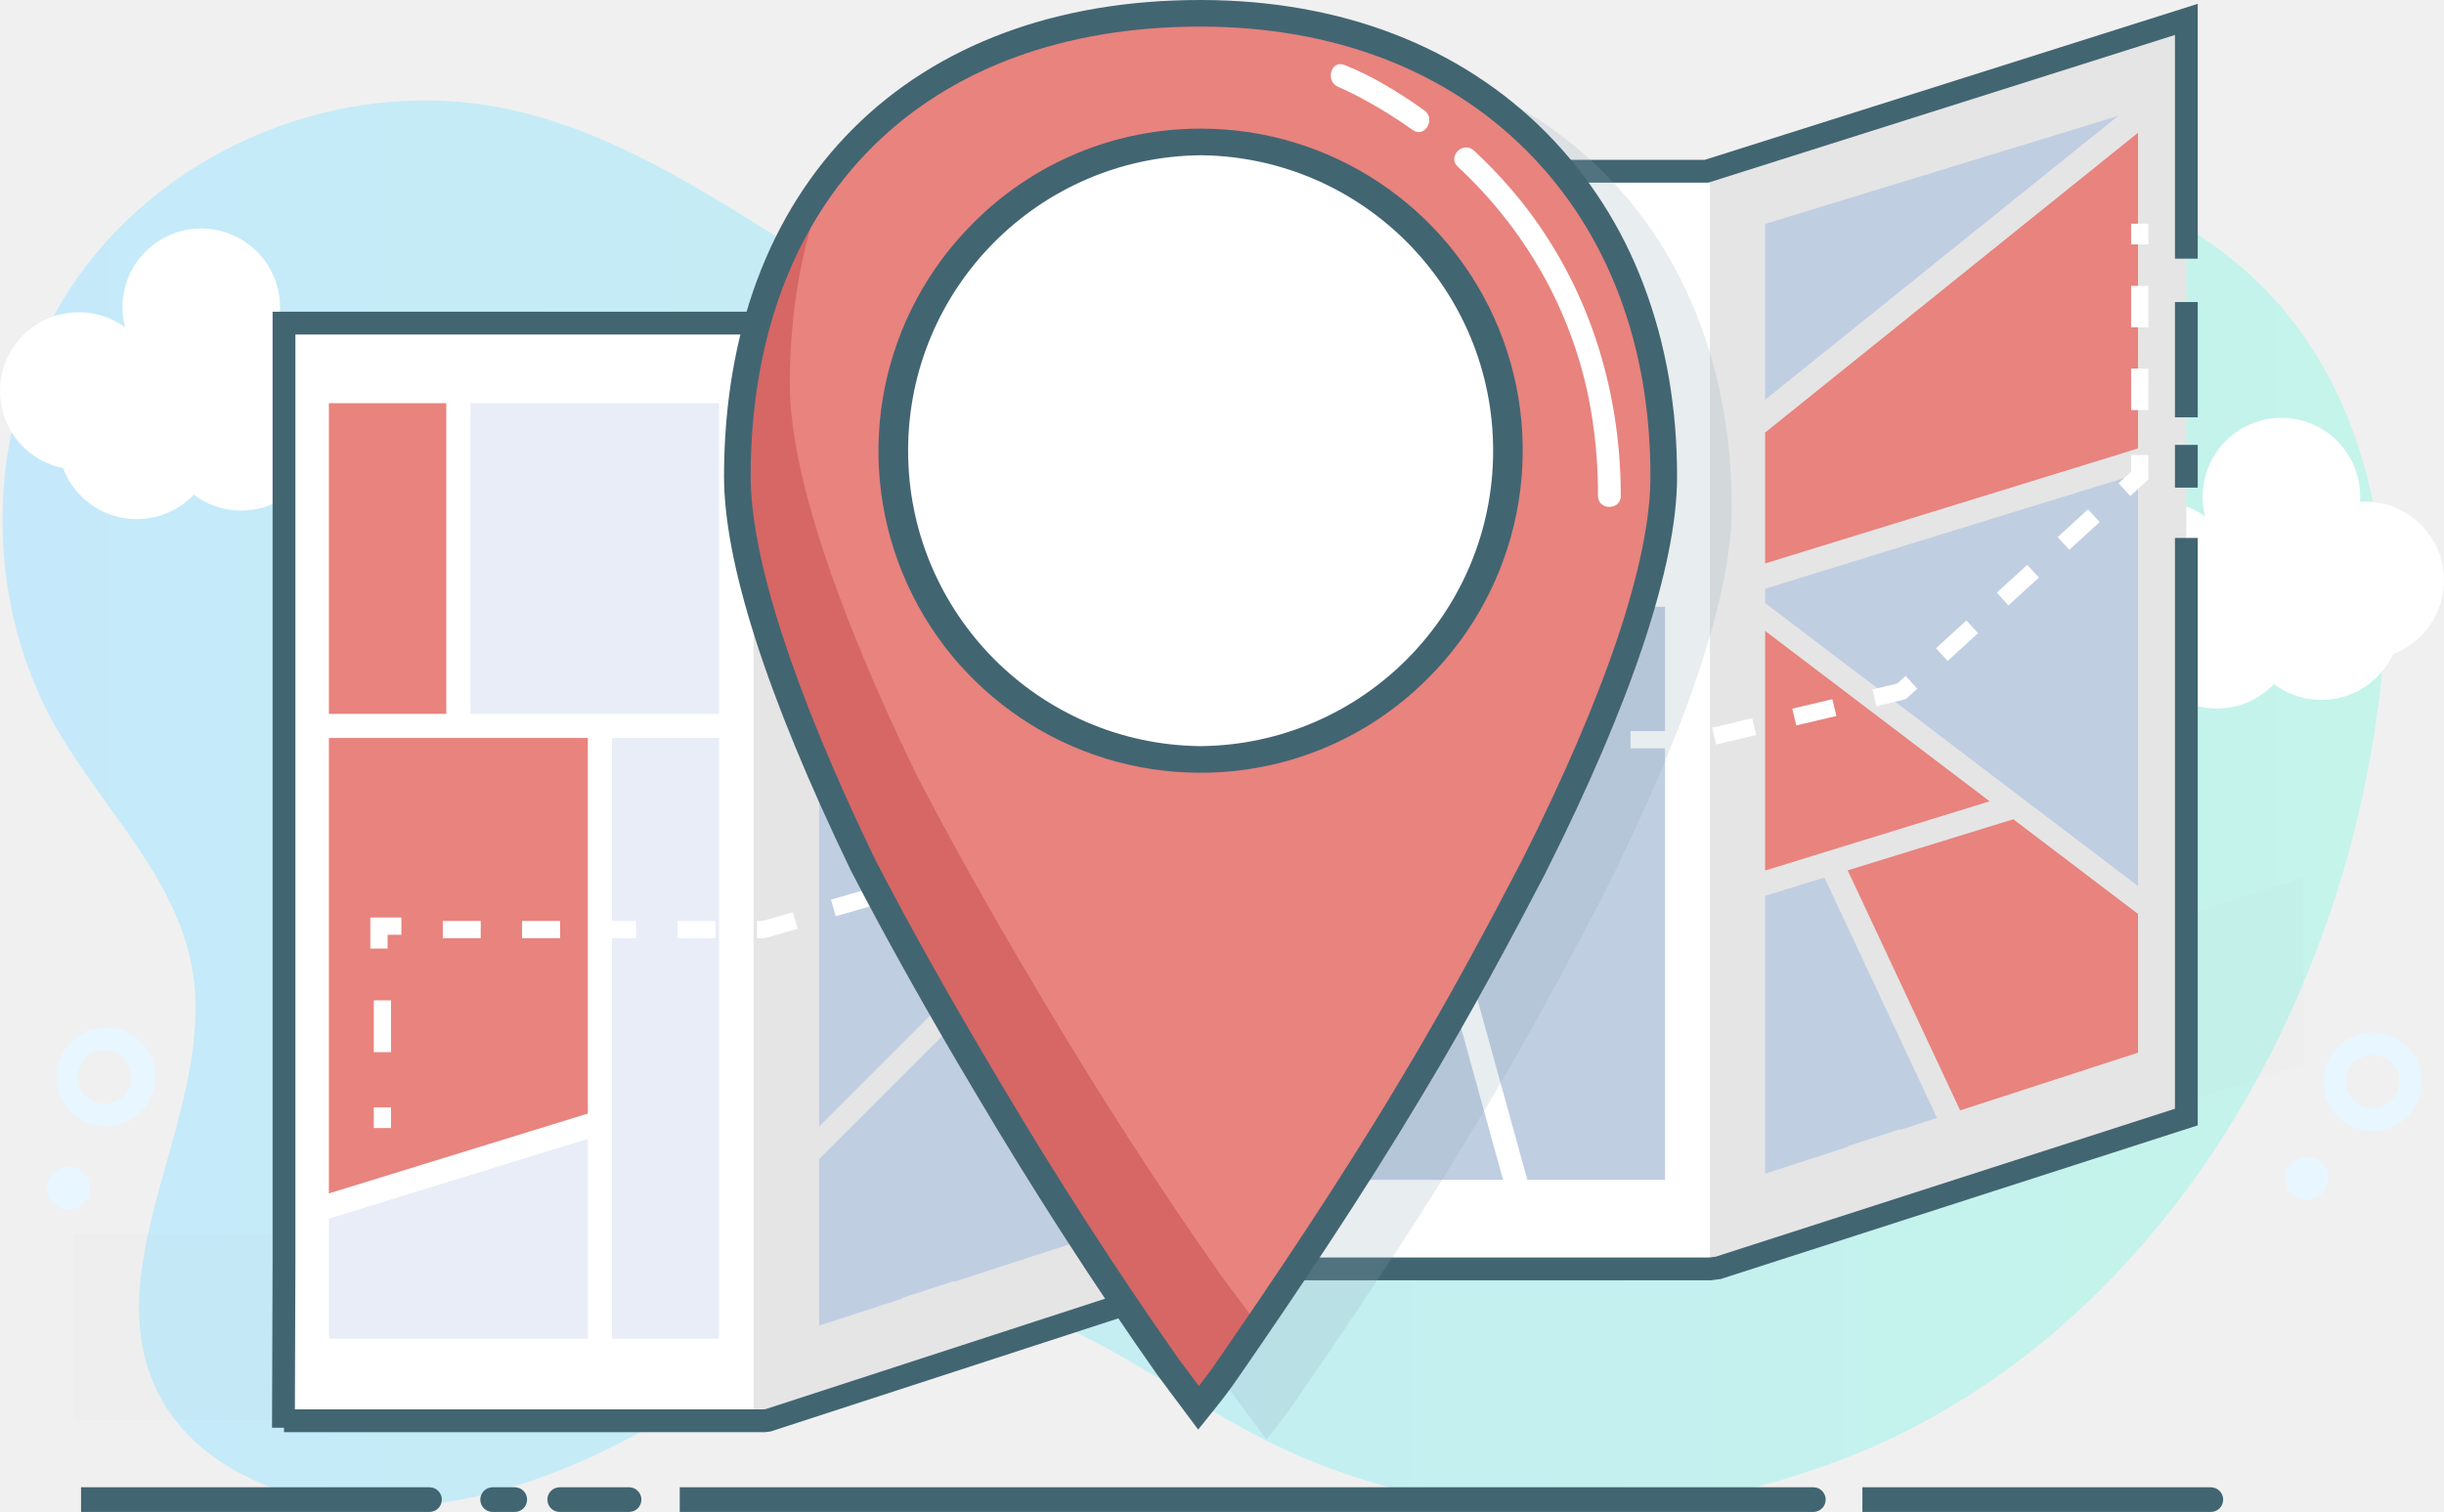
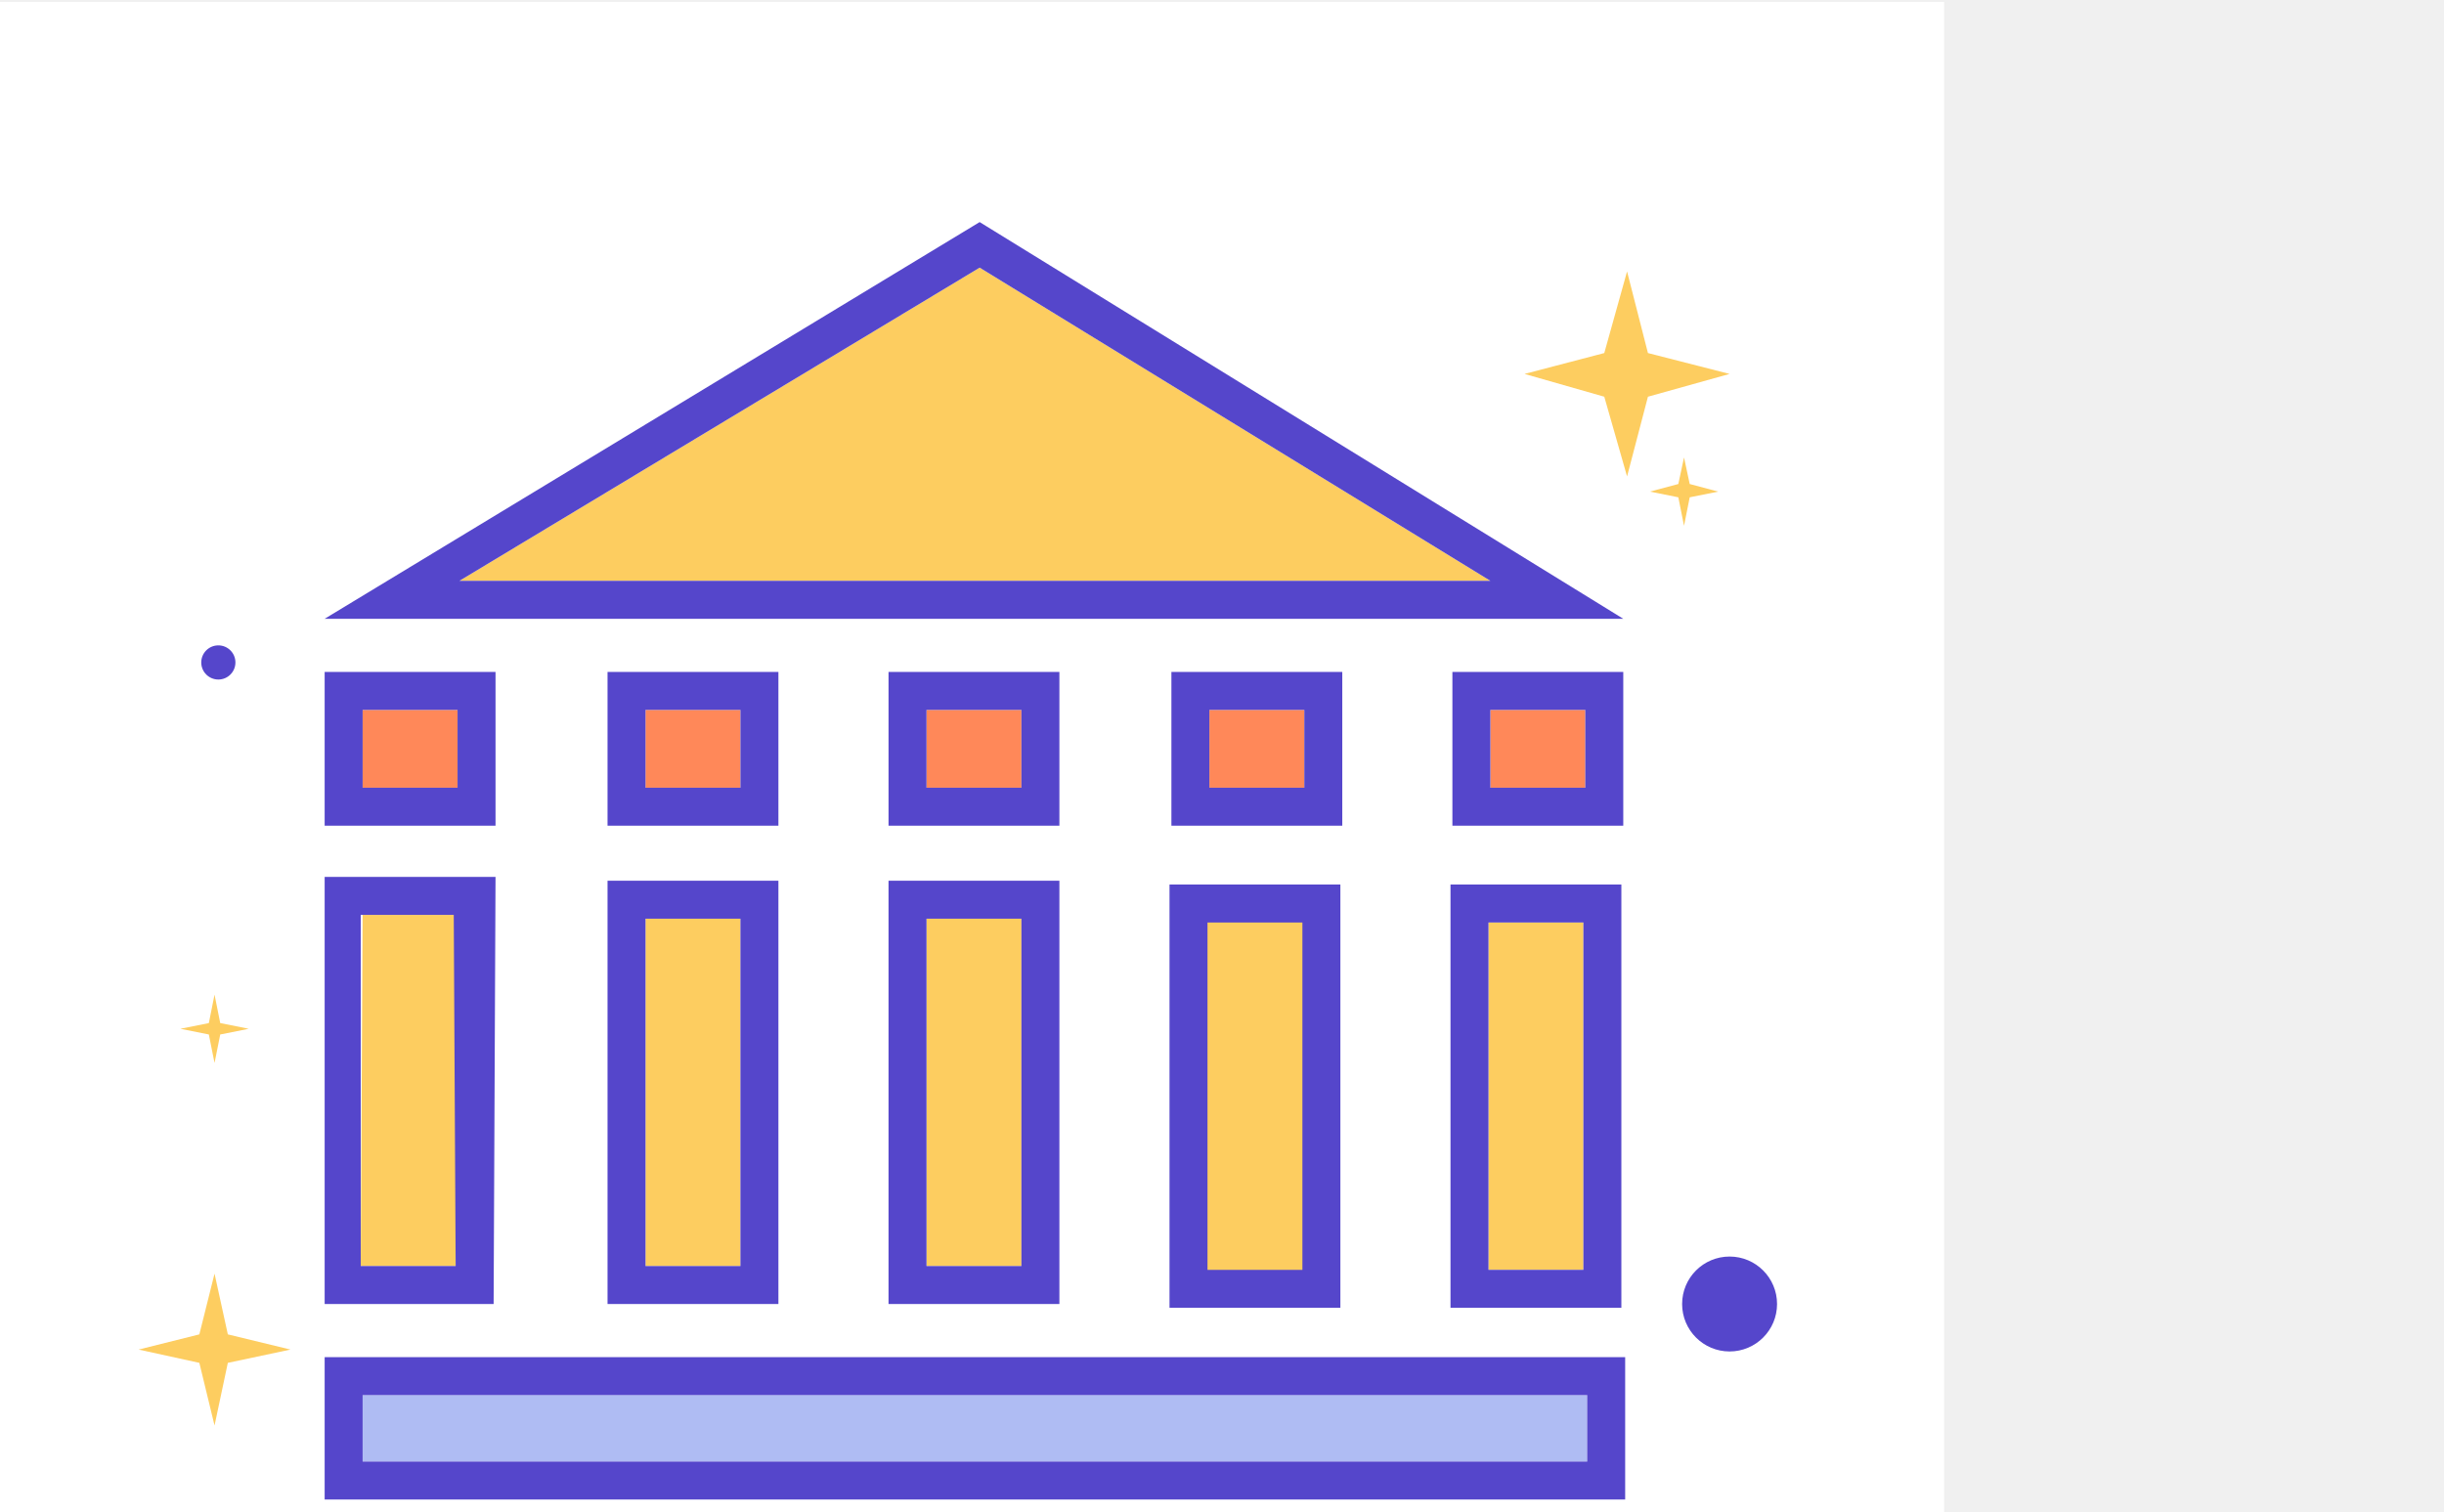
- <svg xmlns="http://www.w3.org/2000/svg" viewBox="0 0 1286.04 795.78">
-   <defs>
-     <style>.cls-1{fill:url(#linear-gradient);}.cls-2{fill:#e7f6ff;}.cls-3{fill:none;}.cls-4{fill:#426572;}.cls-5{fill:#fff;}.cls-6{opacity:0.04;}.cls-7{fill:#a8a8a8;}.cls-8{fill:#e5e5e5;}.cls-9{fill:#e8edf7;}.cls-10{fill:#c0cee2;}.cls-11{fill:#e8837e;}.cls-12{fill:#8da3b2;opacity:0.2;}.cls-13{fill:#d66765;}</style>
-     <linearGradient id="linear-gradient" x1="1.32" y1="424.03" x2="1254.6" y2="424.03" gradientUnits="userSpaceOnUse">
-       <stop offset="0" stop-color="#c5e9fa" />
-       <stop offset="1" stop-color="#c4f4ea" />
-     </linearGradient>
-   </defs>
-   <g id="Layer_2" data-name="Layer 2">
-     <g id="Layer_1-2" data-name="Layer 1">
-       <path class="cls-1" d="M1218.18,502.3C1172.73,620,1087.28,723.08,968.59,768.39a431.14,431.14,0,0,1-47.21,14.95C836.7,804.93,744.06,797.42,666,758.08c-33.13-16.71-63.34-38.79-96.59-55.26S498.19,675.57,462,683.7c-31.16,7-57.45,27.06-83.92,44.93-62.4,42.13-137.43,75.47-211.32,61-34-6.65-67.48-25.07-83.27-55.86-34.9-68.07,30.92-149,17.59-224.28-8.53-48.18-47.49-84.26-71.71-126.78C-12.08,310-7.18,213.37,41.42,145.22S179.74,40.92,262,56.38c100.3,18.85,176.15,103.75,273.69,133.78,61,18.77,127.23,13.17,185.49-11.55,94.13-39.95,223.45-101.22,329.38-91.24,56.33,5.31,111.58,30.31,148.76,73,47,53.89,61.09,130.4,53.25,201.46A563.35,563.35,0,0,1,1218.18,502.3Z" />
-       <path class="cls-2" d="M1248.42,595.38a26.3,26.3,0,0,1-6.2-.75,25.94,25.94,0,1,1,6.2.75Zm0-40.18a14.09,14.09,0,0,0-3.32,27.77h0a14.08,14.08,0,1,0,3.32-27.77Z" />
-       <circle class="cls-2" cx="1213.76" cy="620.24" r="11.33" transform="translate(324.94 1653.64) rotate(-76.37)" />
-       <path class="cls-2" d="M55.19,592.91a26.09,26.09,0,1,1,1.14,0Zm0-40.17H54.6a14.09,14.09,0,1,0,.61,0Z" />
-       <circle class="cls-2" cx="36.08" cy="625.38" r="11.33" transform="translate(-26.9 2.13) rotate(-2.47)" />
-       <path class="cls-2" d="M709.08,171.11A26.06,26.06,0,1,1,724,166.39,26.07,26.07,0,0,1,709.08,171.11ZM709,130.94a14.14,14.14,0,1,0,2.47.22A14.17,14.17,0,0,0,709,130.94Z" />
-       <circle class="cls-2" cx="649.4" cy="160.43" r="11.33" transform="translate(25.58 401.9) rotate(-35.04)" />
-       <rect class="cls-3" x="713.36" y="157.98" width="44.48" height="44.48" />
-       <rect class="cls-3" x="713.36" y="157.98" width="44.48" height="44.48" />
-       <path class="cls-4" d="M839.66,777" />
-       <path class="cls-5" d="M1286,305.5A41.46,41.46,0,0,0,1244.59,264c-.92,0-1.83,0-2.73.09.06-.9.09-1.81.09-2.73a41.46,41.46,0,1,0-81.56,10.54,41.46,41.46,0,1,0-32.61,74.19,41.46,41.46,0,0,0,68.84,13.94,41.46,41.46,0,0,0,62.66-15.8A41.47,41.47,0,0,0,1286,305.5Z" />
-       <path class="cls-5" d="M191.45,205.8A41.46,41.46,0,0,0,150,164.34c-.92,0-1.83,0-2.73.09.06-.9.09-1.81.09-2.73A41.46,41.46,0,1,0,65.8,172.24a41.46,41.46,0,1,0-32.61,74.19A41.46,41.46,0,0,0,102,260.37a41.46,41.46,0,0,0,62.66-15.8A41.47,41.47,0,0,0,191.45,205.8Z" />
-       <g class="cls-6">
-         <polygon class="cls-7" points="918.2 555.86 624.46 555.86 334.98 647.5 334.98 649.52 39.11 649.52 39.11 747.43 334.98 747.43 334.98 745.41 624.46 653.77 918.2 653.77 918.2 653.1 1211.94 560.12 1211.94 462.21 918.2 555.19 918.2 555.86" />
-       </g>
-       <rect class="cls-5" x="154.73" y="172.94" width="252.53" height="577.72" />
-       <polygon class="cls-8" points="1150.46 586.46 897.94 666.39 897.94 88.67 1150.46 8.74 1150.46 586.46" />
-       <rect class="cls-5" x="647.23" y="88.67" width="252.53" height="577.72" />
-       <polygon class="cls-8" points="649.05 666.39 396.52 746.33 396.52 168.61 649.05 88.67 649.05 666.39" />
-       <rect class="cls-9" x="322.03" y="388.43" width="56.32" height="316.11" />
-       <polygon class="cls-10" points="707.53 319.4 670.85 319.4 670.85 620.98 790.93 620.98 707.53 319.4" />
-       <polygon class="cls-10" points="720.3 319.4 803.7 620.98 876.14 620.98 876.14 319.4 720.3 319.4" />
-       <polygon class="cls-10" points="1114.63 60.97 928.82 117.87 928.82 144.99 928.82 205.21 928.82 210.4 1114.63 60.97" />
-       <polygon class="cls-11" points="928.82 227.66 928.82 231.98 928.82 296.55 1125.03 236.02 1125.03 144.99 1125.03 69.87 928.82 227.66" />
-       <polygon class="cls-10" points="1125.03 466.35 1125.03 447.73 1125.03 296.34 1125.03 269.57 1125.03 249.33 928.82 309.85 928.82 317.38 1125.03 466.35" />
-       <polygon class="cls-10" points="431.04 610.08 431.04 697.28 431.04 697.68 474.62 683.53 474.69 683.13 501.94 674.3 501.88 674.68 627.25 633.97 627.25 633.69 627.25 554.43 627.25 527.66 627.25 413.87 431.04 610.08" />
-       <polygon class="cls-10" points="626.85 397.1 627.25 397.5 627.25 376.28 627.25 349.51 627.25 325.07 431.04 385.6 431.04 463.3 431.04 490.07 431.04 592.91 626.85 397.1" />
-       <polygon class="cls-11" points="1046.94 421.74 928.82 332.06 928.82 383.37 928.82 410.13 928.82 458.18 1046.94 421.74" />
-       <polygon class="cls-11" points="309.32 586.09 309.32 388.43 173.06 388.43 173.06 628.12 309.32 586.09" />
-       <polygon class="cls-9" points="173.06 641.43 173.06 704.54 309.32 704.54 309.32 599.39 173.06 641.43" />
-       <rect class="cls-5" x="1121.4" y="117.74" width="9.08" height="10.9" />
-       <path class="cls-5" d="M1130.48,215.84h-9.08V194h9.08Zm0-43.6h-9.08v-21.8h9.08Z" />
-       <polygon class="cls-5" points="1120.95 261.07 1114.83 254.36 1121.4 248.36 1121.4 239.46 1130.48 239.46 1130.48 252.37 1120.95 261.07" />
-       <path class="cls-5" d="M879.77,393.88H858V384.8h21.8Zm-41.78,0h-21.8V384.8H838Zm-43.6,0h-21.8V384.8h21.8Zm108.65-2-2.11-8.84L922,378l2.11,8.84Zm42.18-10.08L943.1,373l21.09-5,2.11,8.84Zm42.18-10.08-2.11-8.84,13.1-3.13,4.34-4,6.12,6.71-6.07,5.54Zm37.46-23.84-6.12-6.71,16-14.62,6.12,6.71Zm32-29.25-6.12-6.71,16-14.62,6.12,6.71Zm32-29.24-6.12-6.71,16-14.62,6.12,6.71Z" />
-       <polygon class="cls-5" points="738.86 401.11 730.81 396.9 737.13 384.8 750.78 384.8 750.78 393.88 742.63 393.88 738.86 401.11" />
-       <path class="cls-5" d="M704.69,464.68l-8.05-4.2,8.42-16.12,8.05,4.2Zm16.84-32.24-8.05-4.2,8.42-16.12,8.05,4.2Z" />
-       <polygon class="cls-5" points="687.26 498.05 678.03 480.91 686.03 476.6 687.14 478.66 688.22 476.59 696.27 480.79 687.26 498.05" />
-       <rect class="cls-5" x="663.58" y="443.15" width="9.08" height="19.56" transform="translate(-134.87 370.87) rotate(-28.3)" />
-       <polygon class="cls-5" points="650.22 429.25 646.78 422.88 639.82 424.87 637.32 416.14 651.31 412.13 658.21 424.95 650.22 429.25" />
-       <path class="cls-5" d="M402.49,493.8h-4.16v-9.08h2.88l16-4.59,2.5,8.73Zm-26,0h-20v-9.08h20Zm-41.78,0h-20v-9.08h20Zm-40,0h-20v-9.08h20Zm-41.78,0H233v-9.08h20Zm186.84-11.58-2.51-8.73,20-5.74,2.51,8.73Zm40-11.47-2.5-8.73,20-5.73,2.5,8.73Zm40-11.47-2.5-8.73,20-5.73,2.5,8.73Zm40-11.47-2.5-8.73,20-5.73,2.5,8.73Zm40-11.47-2.5-8.73,20-5.73,2.5,8.73Z" />
-       <polygon class="cls-5" points="203.95 499.25 194.86 499.25 194.86 482.9 211.21 482.9 211.21 491.99 203.95 491.99 203.95 499.25" />
-       <rect class="cls-5" x="196.68" y="526.51" width="9.08" height="27.25" />
-       <rect class="cls-5" x="196.68" y="582.82" width="9.08" height="10.9" />
-       <rect class="cls-9" x="247.55" y="212.21" width="130.8" height="163.51" />
-       <rect class="cls-11" x="173.06" y="212.21" width="61.77" height="163.51" />
-       <polygon class="cls-11" points="1059.4 431.2 972.27 458.08 1031.44 584.42 1125.03 554.03 1125.03 553.76 1125.03 481.03 1059.4 431.2" />
-       <polygon class="cls-10" points="1019.25 588.38 960 461.87 928.82 471.49 928.82 617.34 928.82 617.75 972.4 603.6 972.47 603.2 999.72 594.37 999.66 594.74 1019.25 588.38" />
-       <polygon class="cls-4" points="155.14 751.49 143.14 751.45 143.44 664.21 143.44 164.08 395.59 164.08 646.25 84.73 679.55 84.14 897.01 84.14 1156.46 2.01 1156.46 136.15 1144.46 136.15 1144.46 18.4 898.87 96.14 679.61 96.14 648.21 96.7 397.45 176.08 155.44 176.08 155.44 664.23 155.14 751.49" />
-       <polygon class="cls-4" points="402.32 753.8 149.44 753.8 149.44 741.8 401.62 741.8 402.89 741.65 648.09 661.86 899.37 661.86 902.84 661.41 1144.46 583.56 1144.46 283.14 1156.46 283.14 1156.46 592.3 905.48 673.17 900.14 673.86 650 673.86 405.46 753.43 402.32 753.8" />
-       <rect class="cls-4" x="1144.46" y="234.15" width="12" height="22.5" />
-       <rect class="cls-4" x="1144.46" y="158.98" width="12" height="60.66" />
-       <path class="cls-12" d="M668,23.56c-150.32-.32-244,94.27-244.28,243.23-.1,46,24.12,117.86,65.92,204.62,18.88,36.61,41.8,77.28,66.11,118,29.68,50.16,62.06,100.34,94.48,146.44l16.2,21.72c5.43-6.78,10.86-13.53,16.29-21.65,32.61-47.32,65.21-96,95.11-146,24.48-40.58,46.23-81.15,65.26-117.69,43.53-86.57,68.05-158.3,68.15-204.33C911.55,122.94,814.26,23.88,668,23.56Zm-.85,392.7c-89.38-.19-162.35-73.46-162.15-162.85S578.48,91.07,667.86,91.26,830.21,164.74,830,254.11,756.54,416.46,667.16,416.27Z" />
-       <path class="cls-5" d="M792.69,234.3c-.19,89.41-73.48,162.36-162.86,162.16-77.41-.17-142.52-55.15-158.42-128A161.51,161.51,0,0,1,469,240.16C469.17,150.8,542.46,77.82,631.83,78c77.29.17,142.32,55,158.37,127.63a.37.37,0,0,0,0,.12A161.39,161.39,0,0,1,792.69,234.3Z" />
-       <path class="cls-11" d="M632.3,5.8C482,5.47,388.34,100.07,388,249c-.1,46,24.12,117.86,65.92,204.62,18.88,36.61,41.8,77.28,66.11,118,29.68,50.16,62.06,100.34,94.48,146.44l16.2,21.72c5.43-6.78,10.86-13.53,16.29-21.65,32.61-47.32,65.21-96,95.11-146,24.48-40.58,46.23-81.15,65.26-117.69,43.53-86.57,68.05-158.3,68.15-204.33C875.84,105.18,778.56,6.11,632.3,5.8Zm-.85,392.7C542.08,398.31,469.11,325,469.3,235.65S542.78,73.3,632.15,73.49,794.5,147,794.31,236.35,720.83,398.7,631.45,398.5Z" />
-       <path class="cls-13" d="M798,476c-16.72,31.69-35.36,65.8-55.94,99.91-29.88,50-62.49,98.71-95.1,146-5.43,8.12-10.86,14.87-16.3,21.65l-16.2-21.72c-32.4-46.1-64.8-96.28-94.47-146.43-24.31-40.7-47.23-81.37-66.11-118-41.8-86.76-66-158.59-65.92-204.62.13-61.47,16.16-113.67,45.5-153.78-11.62,30.25-17.77,64.71-17.86,102.7-.1,46,24.12,117.87,65.92,204.62,18.88,36.61,41.8,77.28,66.11,118,29.67,50.15,62.06,100.33,94.47,146.43l16.2,21.72c5.44-6.78,10.87-13.53,16.3-21.65,32.6-47.31,65.21-96,95.1-146C779.59,508.48,789,492.11,798,476Z" />
-       <path class="cls-4" d="M630.48,752.42l-21.73-29.13c-32.43-46.13-65.2-96.93-94.77-146.91C488.63,534,465.7,493,447.67,458.06l-.08-.17c-44.3-91.94-66.71-161.81-66.61-207.67.16-75.14,23.66-138.26,67.94-182.54S556.34,0,631.49,0h.78c73.51.16,136.28,24.36,181.53,70a227.57,227.57,0,0,1,50.91,79.53c11.87,31,17.85,65.24,17.77,101.77-.1,46.27-23.92,118-68.9,207.46l0,.09c-16.94,32.52-39.69,75.32-65.47,118.07-31.94,53.46-66.12,104-95.34,146.39-5.48,8.18-11,15.1-16.39,21.79Zm-10.33-37.26,10.71,14.36c3.47-4.43,6.87-9,10.3-14.07,29.14-42.28,63.16-92.59,94.91-145.73,25.58-42.41,48.19-84.95,65-117.28,44-87.5,67.29-157.06,67.39-201.16.15-69.36-22.2-128.64-64.62-171.42C761.29,36.92,701.94,14.15,632.24,14h-.75c-71.36,0-131.06,22-172.68,63.58S395.13,178.89,395,250.25c-.09,43.1,22.45,112.77,65.18,201.48,17.89,34.7,40.66,75.33,65.85,117.5C555.39,618.89,587.94,669.34,620.15,715.16Zm11.62-308.45h-.37A169.31,169.31,0,0,1,512.3,117.22,168.3,168.3,0,0,1,631.75,67.7h.37A169.31,169.31,0,0,1,751.22,357.18,168.3,168.3,0,0,1,631.77,406.71Zm0-325a155.51,155.51,0,0,0-.33,311h.34a155.51,155.51,0,0,0,.33-311Z" />
-       <path class="cls-4" d="M954.18,795.78H357.68v-13h596.5a6.5,6.5,0,0,1,0,13Z" />
-       <path class="cls-4" d="M331,795.78H294.53a6.5,6.5,0,0,1,0-13H331a6.5,6.5,0,1,1,0,13Z" />
-       <path class="cls-4" d="M270.86,795.78H259.24a6.5,6.5,0,0,1,0-13h11.62a6.5,6.5,0,0,1,0,13Z" />
-       <path class="cls-4" d="M1163.34,795.78H980v-13h183.34a6.5,6.5,0,0,1,0,13Z" />
-       <path class="cls-4" d="M226,795.78H42.65v-13H226a6.5,6.5,0,1,1,0,13Z" />
-       <path class="cls-5" d="M767.08,87.74C802,120.15,826.16,162,835.81,208.79A259.15,259.15,0,0,1,840.87,261c0,7.72,12,7.73,12,0-.06-56.28-17.08-110.73-52.31-154.92a245.8,245.8,0,0,0-25-26.85c-5.65-5.25-14.16,3.22-8.49,8.49Z" />
-       <path class="cls-5" d="M704.25,45.76l.7.29c-1.92-.77,1,.45,1.44.65,2.93,1.33,5.81,2.76,8.66,4.24a247,247,0,0,1,28.36,17.5c6.31,4.47,12.32-5.93,6.06-10.36-13.07-9.26-27.07-18-42-23.89-7.18-2.84-10.3,8.76-3.19,11.57Z" />
-     </g>
-   </g>
+ <svg xmlns="http://www.w3.org/2000/svg" viewBox="0 0 1286.04 795.78" width="1286.04" height="795.78">
+   <path d="M0.001 0.999h1023.001v1023.001H0.001z" fill="#FFFFFF" />
+   <path d="M844.177 208.796l-41.959-11.988 41.959-10.989 11.988-42.958 10.989 42.958 42.958 10.989-42.958 11.988-10.989 41.959-11.988-41.959zM104.899 717.3l-31.969-6.993 31.969-7.992 7.992-31.969 6.993 31.969 32.968 7.992-32.968 6.993-6.993 32.968-7.992-32.968zM883.139 261.744l-14.985-2.997 14.985-3.996 2.997-13.986 2.997 13.986 14.985 3.996-14.985 2.997-2.997 14.985-2.997-14.985zM109.894 544.468l-14.985-2.997 14.985-2.997 2.997-14.985 2.997 14.985 14.985 2.997-14.985 2.997-2.997 14.985-2.997-14.985z" fill="#FDCD60" />
+   <path d="M114.889 348.66m-8.991 0a8.991 8.991 0 1 0 17.982 0 8.991 8.991 0 1 0-17.982 0Z" fill="#5546CB" />
+   <path d="M910.112 711.305a24.976 24.976 0 1 1 24.976-24.976 24.976 24.976 0 0 1-24.976 24.976z m0-35.965a9.99 9.99 0 1 1 0 0.999z" fill="#5546CB" />
+   <path d="M626.389 469.541h69.932v204.65h-69.932z" fill="#FDCD60" />
+   <path d="M190.815 734.283h644.371v34.966H190.815z" fill="#AFBCF3" />
+   <path d="M855.166 714.302H170.834v74.927h684.332z m-19.98 54.946H190.815v-34.966h644.371z" fill="#5546CB" />
+   <path d="M150.854 837.182h722.295v34.966H150.854z" fill="#AFBCF3" />
+   <path d="M127.876 817.202v74.927h767.251v-74.927z m745.272 54.946H150.854v-34.966h722.295z" fill="#5546CB" />
+   <path d="M487.525 483.528h49.951v182.821h-49.951z" fill="#FDCD60" />
+   <path d="M467.544 686.33h89.912V463.547h-89.912z m19.98-202.802h49.951v182.821h-49.951z" fill="#5546CB" />
+   <path d="M339.669 483.528h49.951v182.821h-49.951z" fill="#FDCD60" />
+   <path d="M319.689 686.33h89.912V463.547h-89.912z m19.98-202.802h49.951v182.821h-49.951z" fill="#5546CB" />
+   <path d="M190.815 373.635h49.951v40.96h-49.951z" fill="#FF8859" />
+   <path d="M260.746 353.655h-89.912v80.921h89.912z m-19.98 60.94h-49.951v-40.96h49.951z" fill="#5546CB" />
+   <path d="M784.235 373.635h49.951v40.96h-49.951z" fill="#FF8859" />
+   <path d="M854.167 353.655h-89.912v80.921h89.912z m-19.98 60.94h-49.951v-40.96h49.951z" fill="#5546CB" />
+   <path d="M636.38 373.635h49.951v40.96h-49.951z" fill="#FF8859" />
+   <path d="M706.311 353.655h-89.912v80.921h89.912z m-19.98 60.94h-49.951v-40.96h49.951z" fill="#5546CB" />
+   <path d="M487.525 373.635h49.951v40.96h-49.951z" fill="#FF8859" />
+   <path d="M557.457 353.655h-89.912v80.921h89.912z m-19.98 60.94h-49.951v-40.96h49.951z" fill="#5546CB" />
+   <path d="M339.669 373.635h49.951v40.96h-49.951z" fill="#FF8859" />
+   <path d="M409.601 353.655h-89.912v80.921h89.912z m-19.98 60.94h-49.951v-40.96h49.951z" fill="#5546CB" />
+   <path d="M515.498 140.862L241.765 305.701h542.47L515.498 140.862z" fill="#FDCD60" />
+   <path d="M515.498 116.886L170.834 325.682h683.333z m0 23.977l268.738 164.839H241.765zM615.4 688.328h89.912V465.545h-89.912z m19.98-202.802h49.951v182.821h-49.951z" fill="#5546CB" />
+   <path d="M783.236 485.526h49.951v182.821h-49.951z" fill="#FDCD60" />
+   <path d="M763.256 688.328h89.912V465.545h-89.912z m19.98-202.802h49.951v182.821h-49.951z" fill="#5546CB" />
+   <path d="M189.816 666.349h49.951V481.53h-48.952l-0.999 184.82z" fill="#FDCD60" />
+   <path d="M260.746 461.549h-89.912v224.78h88.913z m-20.98 204.8h-49.951V481.53h48.952z" fill="#5546CB" />
</svg>
